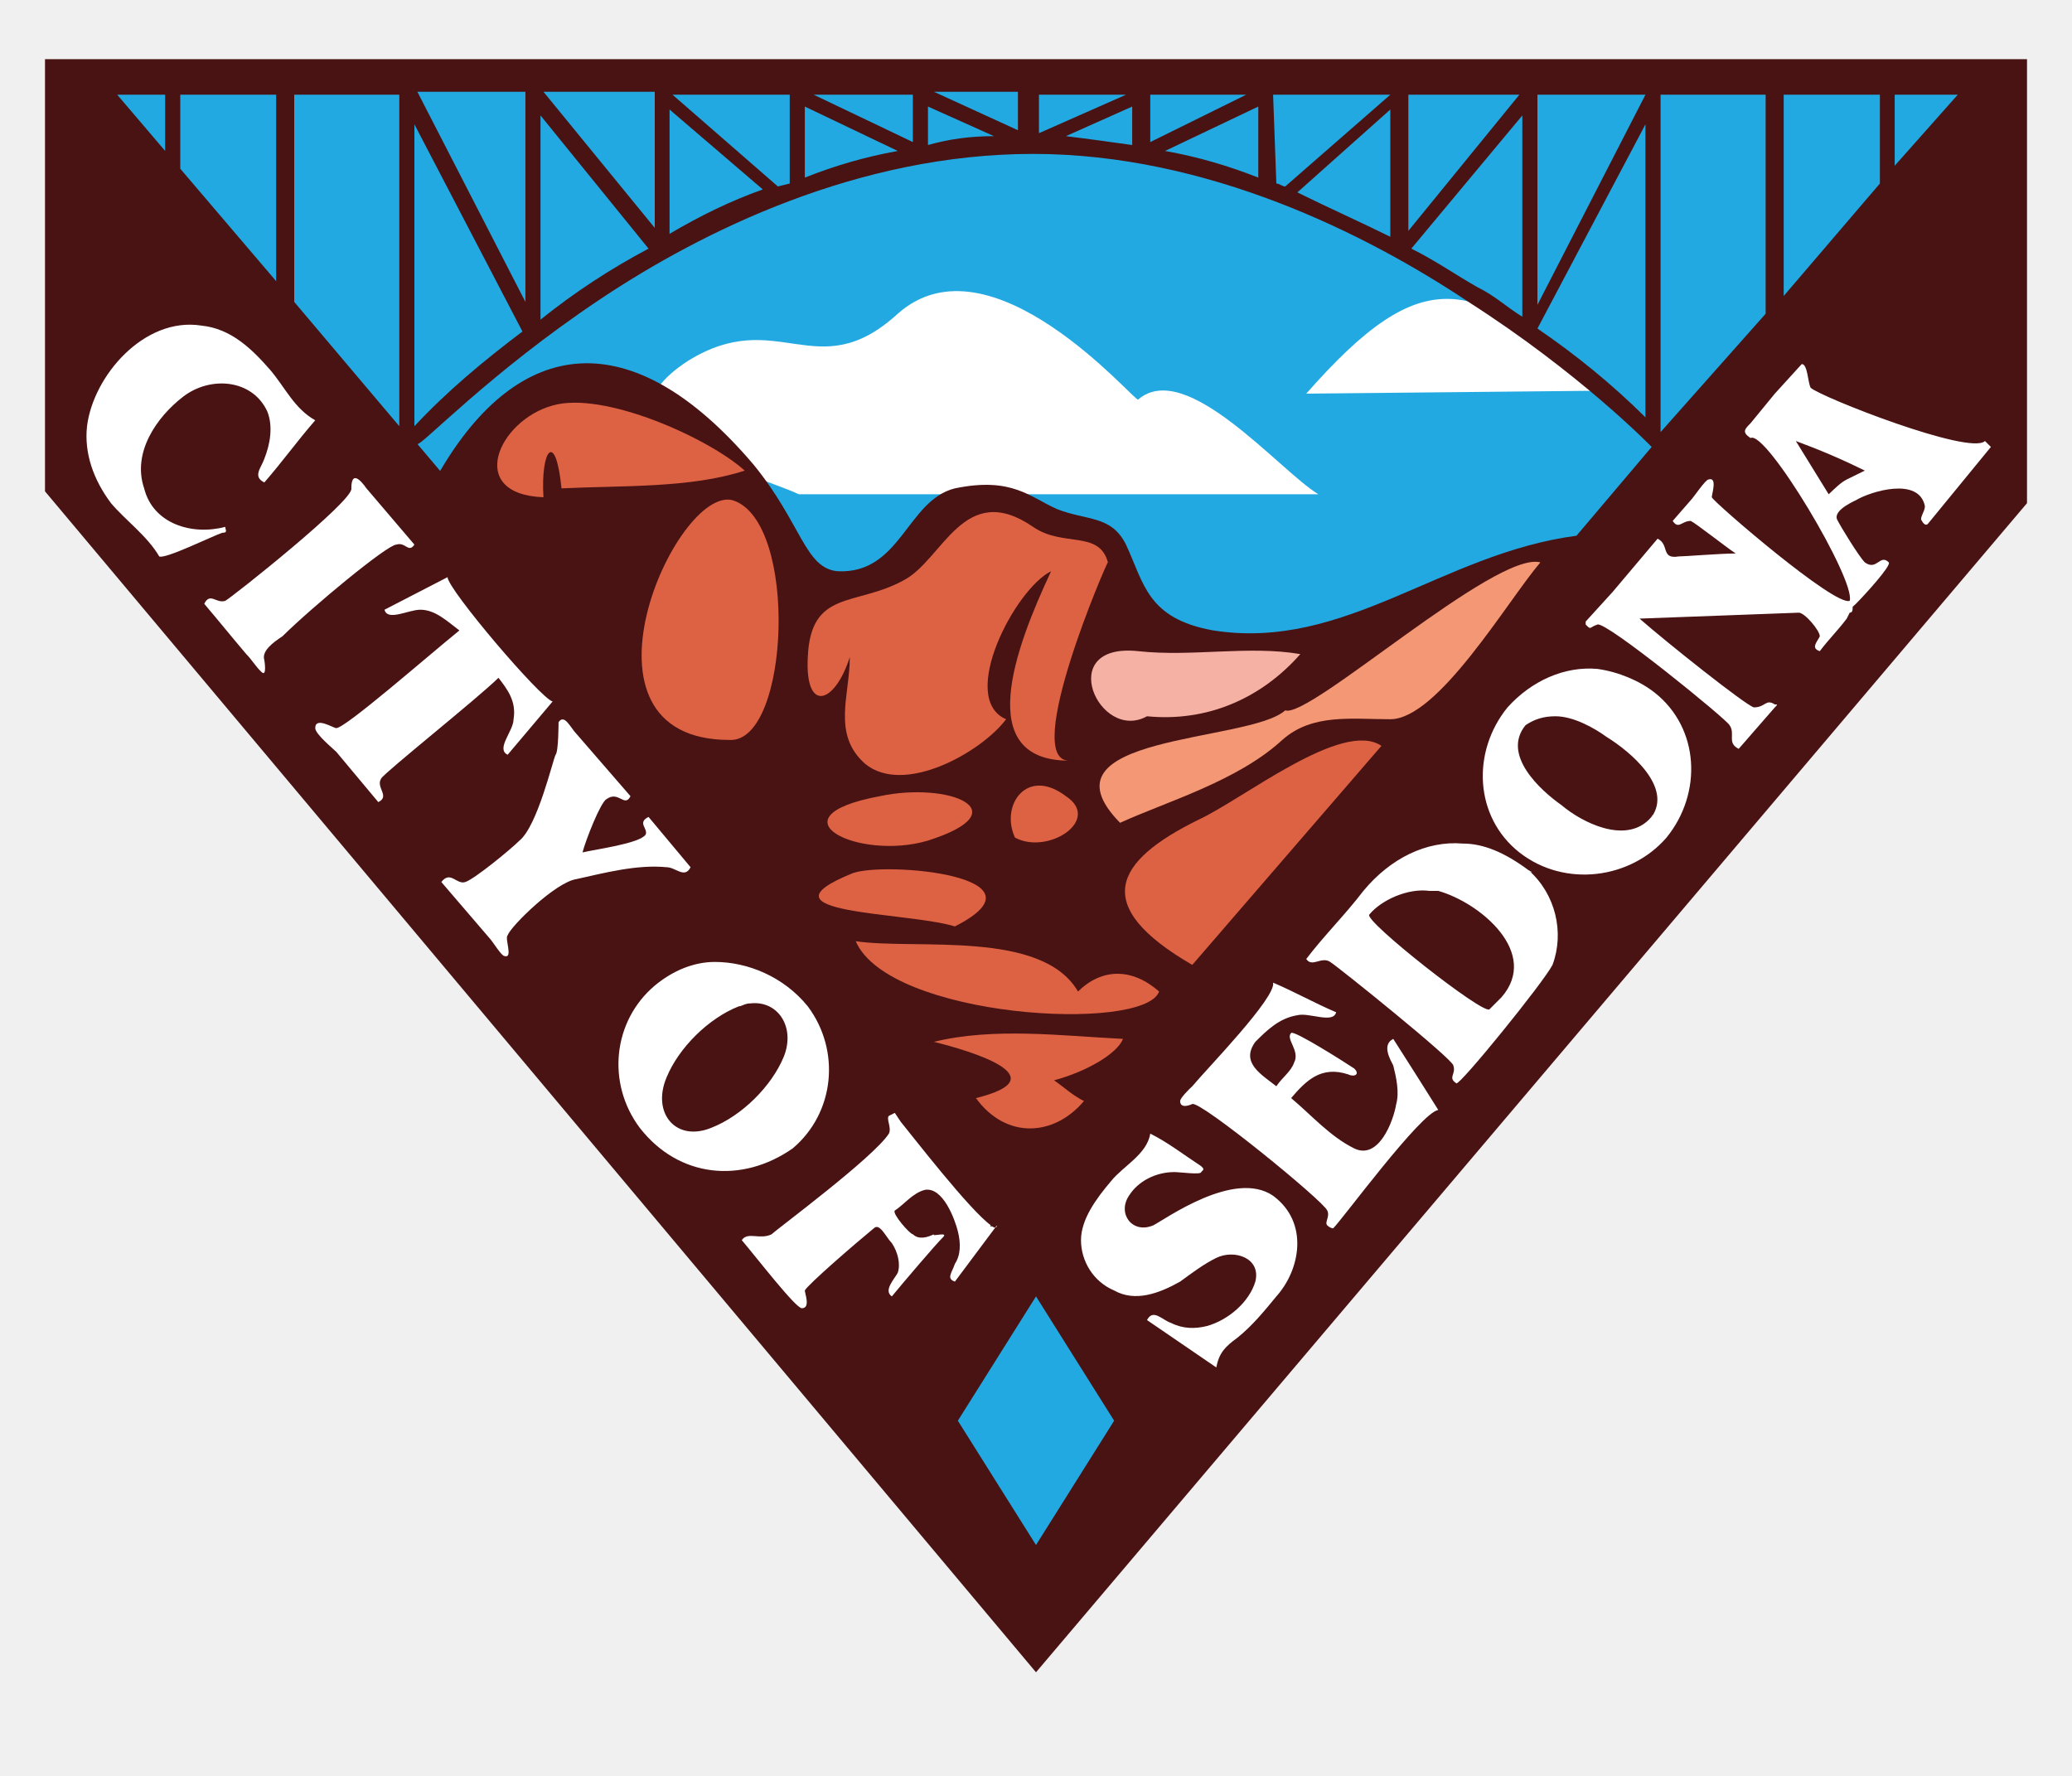
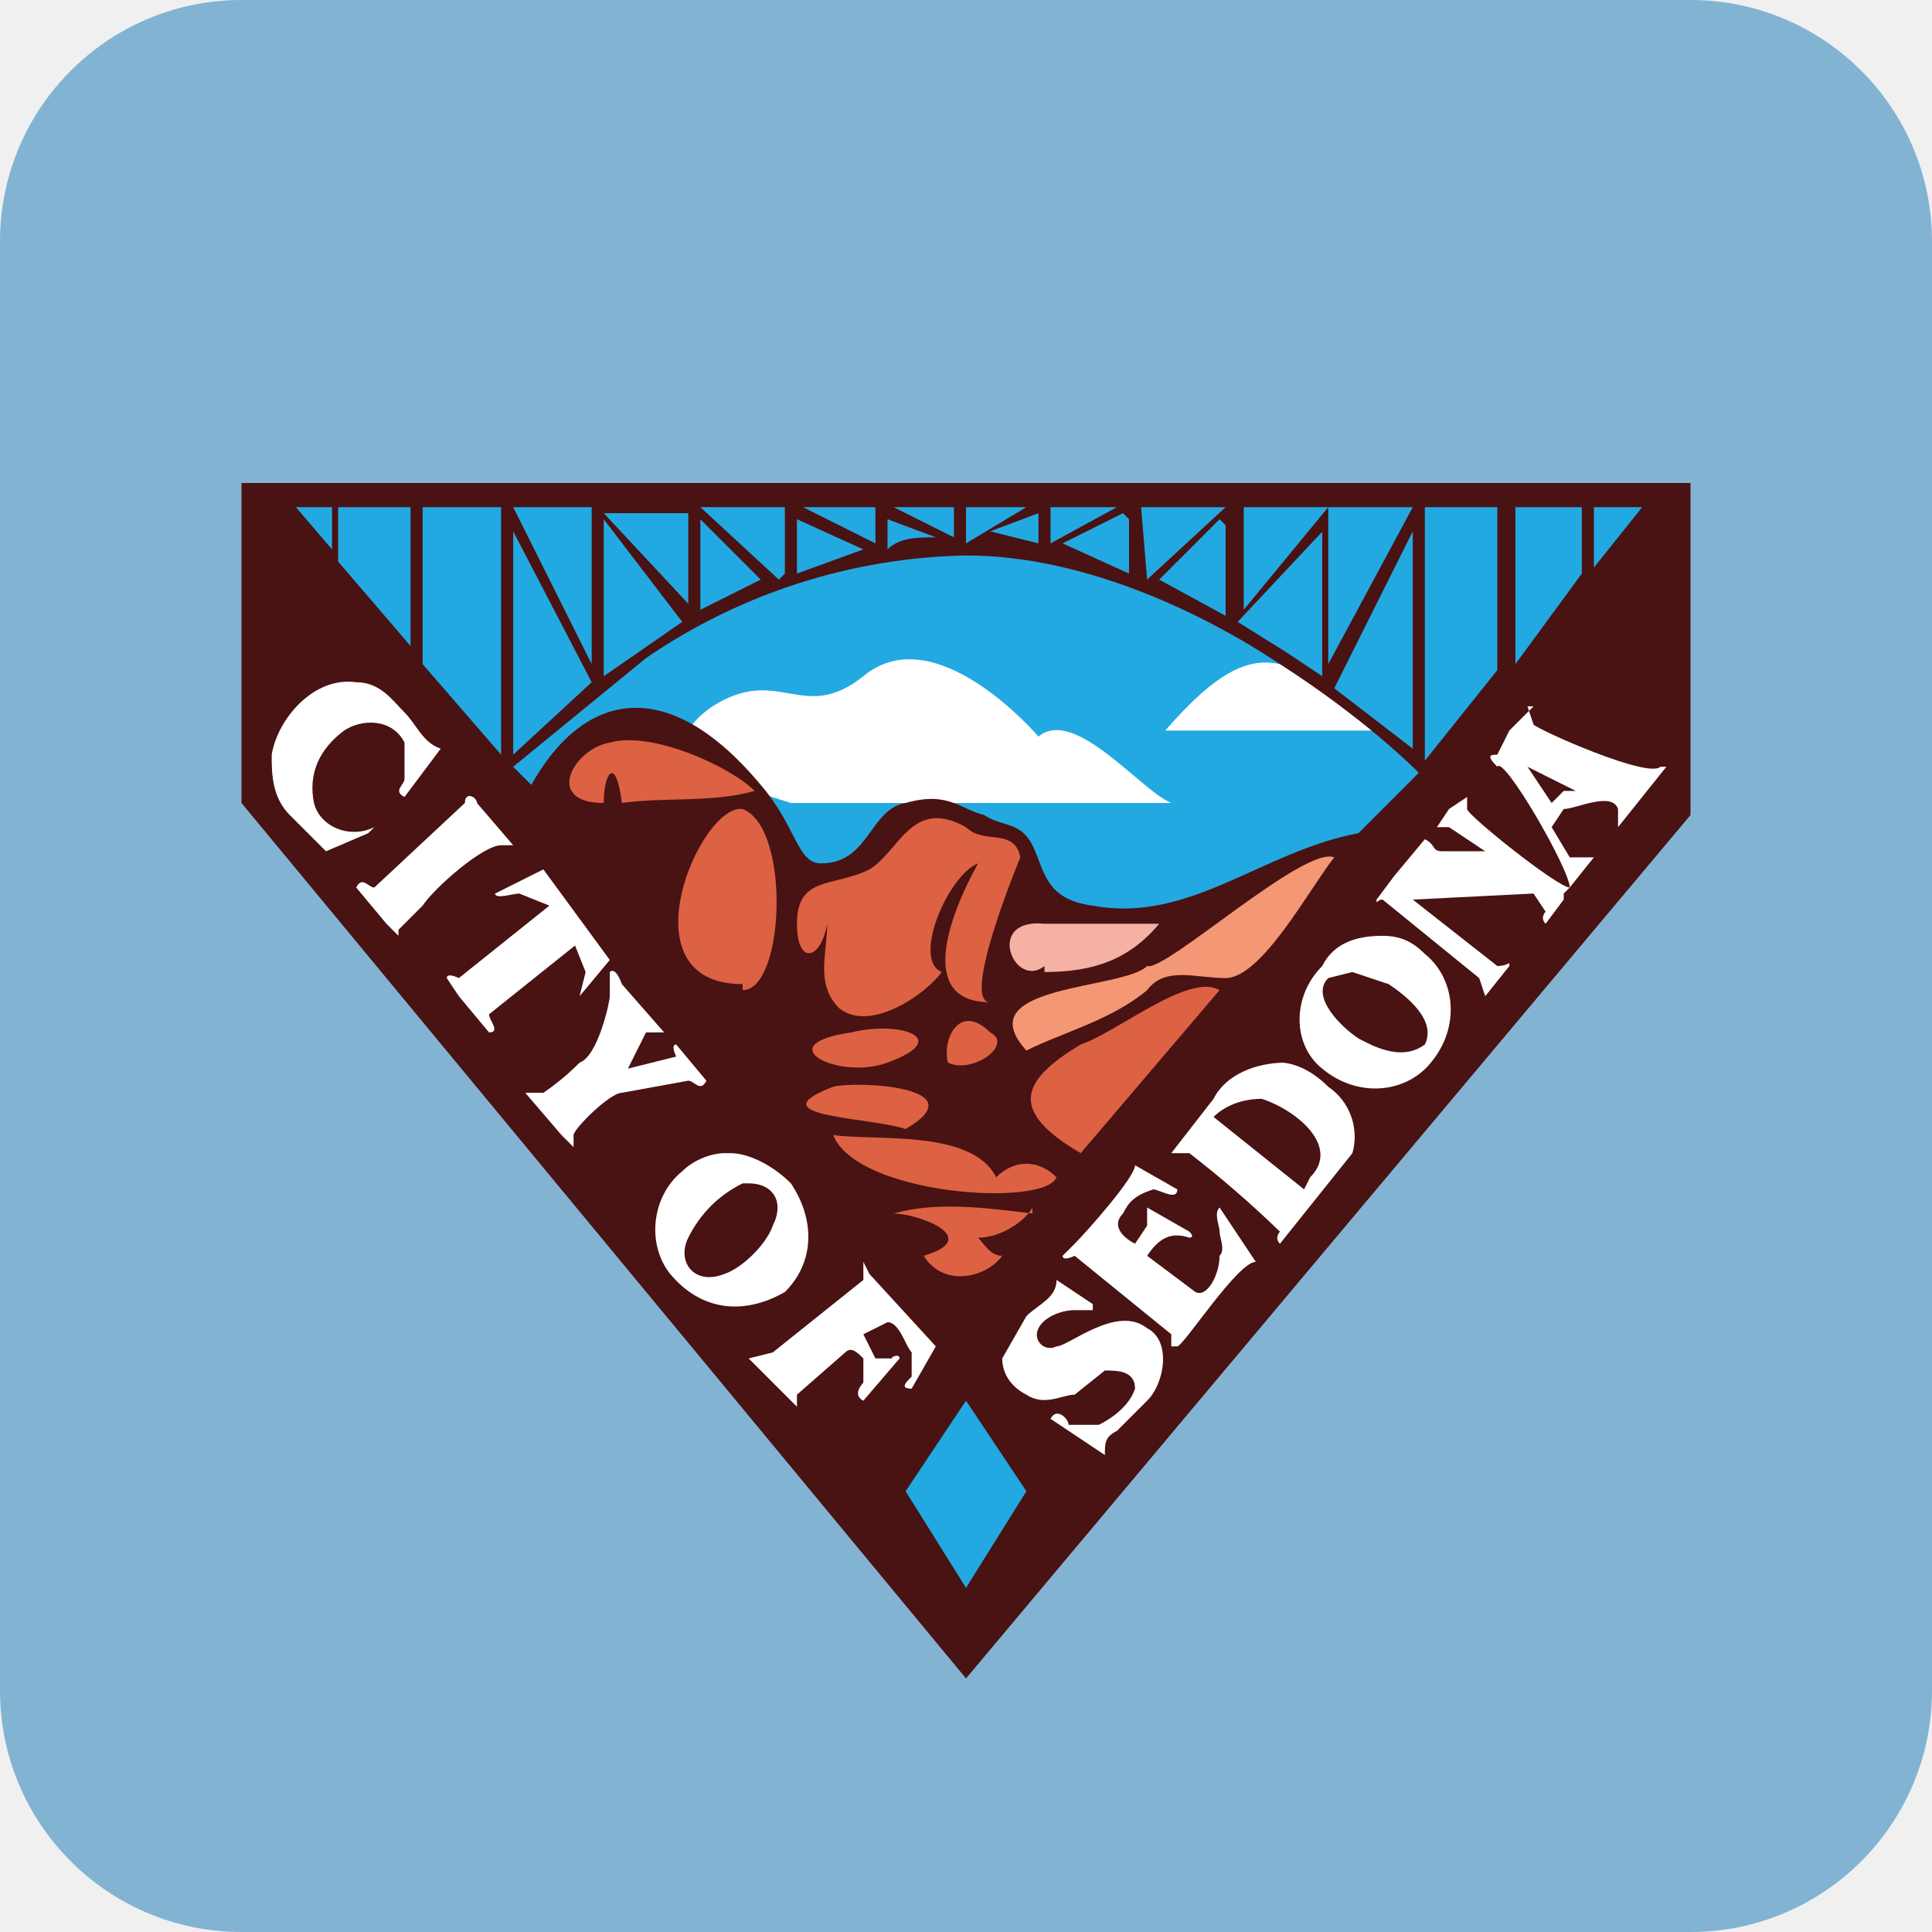
- <svg xmlns="http://www.w3.org/2000/svg" width="70" height="60">
-   <g class="layer">
-     <path d="m2.23,2.5l32.57,37.9l32.46,-37.7l-65.03,-0.2z" fill="#23A9E1" id="svg_1" />
-     <path d="m26.99,16.7l17.55,0c-1.32,-0.8 -4.47,-4.6 -6.09,-3.2c-0.1,0.1 -4.97,-5.7 -8.12,-2.9c-2.74,2.5 -4.05,-0.3 -7.1,1.6c-3.65,2.4 2.03,3.7 3.76,4.5zm27.08,-3.5l-9.94,0.1c3.96,-4.5 5.68,-4 9.94,-0.1z" fill="white" id="svg_2" />
-     <path d="m64.01,5.6l0,-2.4l2.13,0l-2.13,2.4zm-49.91,9.4c0.1,0.1 2.44,-2.4 6.19,-4.9c3.45,-2.3 8.72,-4.9 14.61,-4.9c5.88,0 11.26,2.7 14.71,5c3.75,2.4 6.09,4.8 6.19,4.9l-2.54,3c-4.56,0.6 -7.81,3.9 -12.27,3.2c-2.24,-0.4 -2.34,-1.6 -2.95,-2.9c-0.5,-1 -1.32,-0.8 -2.33,-1.2c-0.91,-0.4 -1.52,-1.1 -3.45,-0.7c-1.62,0.4 -1.83,2.9 -3.96,2.8c-1.11,-0.1 -1.21,-1.6 -2.84,-3.6c-4.16,-4.9 -7.95,-4.29 -10.59,0.21l-0.77,-0.91zm-8.52,-11.8l0,1.9l-1.62,-1.9l1.62,0zm54.68,0l3.25,0l0,3l-3.25,3.8l0,-6.8zm-4.16,11.4l0,-11.4l3.55,0l0,7.4l-3.55,4zm-0.51,-10.4l0,9.9c-1.11,-1.1 -2.33,-2.1 -3.65,-3l3.65,-6.9zm-4.16,-0.3l0,6.8c-0.5,-0.3 -0.91,-0.7 -1.52,-1c-0.71,-0.4 -1.42,-0.9 -2.23,-1.3l3.75,-4.5zm-4.46,-0.2l0,4.3c-1.01,-0.5 -2.13,-1 -3.14,-1.5l3.14,-2.8zm0.61,-0.5l3.75,0l-3.75,4.6l0,-4.6zm4.36,0l3.65,0l-3.65,7.1l0,-7.1zm-8.93,0l3.96,0l-3.55,3.1c-0.1,0 -0.2,-0.1 -0.3,-0.1l-0.11,-3zm-0.5,0.4l0,2.4c-1.02,-0.4 -2.03,-0.7 -3.15,-0.9l3.15,-1.5zm-4.26,0l0,1.3c-0.71,-0.1 -1.42,-0.2 -2.24,-0.3l2.24,-1zm-6.9,0l2.23,1c-0.81,0 -1.52,0.1 -2.23,0.3l0,-1.3zm-4.16,0l3.14,1.5c-1.11,0.2 -2.13,0.5 -3.14,0.9l0,-2.4zm3.65,1.2l-3.35,-1.6l3.35,0l0,1.6zm3.55,-0.4l-2.84,-1.3l2.84,0l0,1.3zm0.71,-1.2l2.94,0l-2.94,1.3l0,-1.3zm3.76,0l3.24,0l-3.24,1.6l0,-1.6zm-12.58,3.1l-3.56,-3.1l3.96,0l0,3l-0.4,0.1zm-3.66,-2.6l3.15,2.7c-1.12,0.4 -2.13,0.9 -3.15,1.5l0,-4.2zm-4.36,0.2l3.65,4.5c-1.32,0.7 -2.53,1.5 -3.65,2.4l0,-6.9zm-4.26,0.3l3.65,7c-1.32,1 -2.53,2 -3.65,3.2l0,-10.2zm3.75,6l-3.65,-7.1l3.65,0l0,7.1zm4.37,-2.5l-3.76,-4.6l3.76,0l0,4.6zm-12.79,1.8l-3.24,-3.8l0,-2.5l3.24,0l0,6.3zm0.61,-6.3l3.55,0l0,11.2l-3.55,-4.2l0,-7zm-8.42,-1.2l0,14.6l33.48,39.9l33.48,-39.5l0,-15l-66.96,0z" fill="#491213" id="svg_3" />
-     <path d="m32.36,48l2.64,-4.2l2.64,4.2l-2.64,4.2l-2.64,-4.2z" fill="#23A9E1" id="svg_4" />
-     <path d="m40.28,32.6c-3.45,-2 -2.64,-3.5 0.2,-4.9c1.52,-0.7 4.87,-3.4 6.19,-2.5l-6.39,7.4zm-2.34,2.5c-2.03,-0.1 -4.36,-0.4 -6.39,0.1c1.22,0.3 4.26,1.2 1.42,1.9c1.02,1.4 2.64,1.3 3.65,0.1c-0.4,-0.2 -0.71,-0.5 -1.01,-0.7c1.11,-0.3 2.13,-0.9 2.33,-1.4zm1.22,-1.6c-0.91,-0.8 -1.93,-0.8 -2.74,0c-1.22,-2.1 -5.48,-1.4 -7.51,-1.7c1.12,2.6 9.74,3.1 10.25,1.7zm-6.9,-2.2c-1.62,-0.5 -6.9,-0.4 -3.45,-1.8c1.12,-0.4 6.8,0.1 3.45,1.8zm2.03,-3c-0.51,-1.1 0.41,-2.4 1.72,-1.4c1.22,0.8 -0.6,2 -1.72,1.4zm-2.94,0.1c-2.34,0.7 -5.38,-0.8 -1.63,-1.5c2.34,-0.5 4.77,0.5 1.63,1.5c0.1,0 -0.1,0 0,0zm-2.64,-6.2c-0.51,1.6 -1.52,1.9 -1.42,0c0.1,-2.3 1.62,-1.7 3.25,-2.6c1.32,-0.7 2.03,-3.4 4.36,-1.8c1.01,0.7 2.23,0.1 2.53,1.2c0,-0.1 -2.94,6.7 -1.31,6.7c-3.25,0 -1.83,-3.8 -0.61,-6.4c-1.22,0.6 -3.15,4.3 -1.52,5c-0.82,1.1 -3.45,2.6 -4.77,1.5c-1.12,-1 -0.51,-2.3 -0.51,-3.6zm-4.06,2.8c-5.68,0 -1.82,-8.6 0.1,-8.1c2.24,0.7 1.93,8.2 -0.1,8.1zm-6.29,-8.2c-2.64,-0.1 -1.52,-2.6 0.31,-3.1c1.72,-0.5 5.27,1.1 6.49,2.2c-1.83,0.6 -4.16,0.5 -6.19,0.6c-0.2,-2 -0.71,-1.3 -0.61,0.3z" fill="#DC6243" id="svg_5" />
-     <path d="m37.84,27.8c-2.94,-3 4.36,-2.7 5.58,-3.8c0.81,0.3 7.1,-5.4 8.62,-5c-1.11,1.3 -3.45,5.3 -5.07,5.3c-1.32,0 -2.64,-0.2 -3.65,0.7c-1.52,1.4 -3.96,2.1 -5.48,2.8z" fill="#F49774" id="svg_6" />
-     <path d="m38.75,24.2c-1.62,0.9 -3.14,-2.5 -0.3,-2.2c1.83,0.2 3.75,-0.2 5.48,0.1c-1.32,1.5 -3.15,2.3 -5.18,2.1z" fill="#F4B1A4" id="svg_7" />
-     <path d="m16.84,22.9c0.31,0.4 0.61,0.8 0.51,1.4c0,0.4 -0.61,1 -0.2,1.2l1.52,-1.8c-0.41,-0.1 -3.55,-3.8 -3.55,-4.2l-2.13,1.1c0.1,0.4 0.81,0 1.21,0c0.51,0 0.92,0.4 1.32,0.7c-1.11,0.9 -3.85,3.3 -4.16,3.3c-0.1,0 -0.71,-0.4 -0.71,0c0,0.2 0.61,0.7 0.71,0.8l1.42,1.7c0.41,-0.2 -0.1,-0.5 0.1,-0.8c0.11,-0.2 3.25,-2.7 3.96,-3.4zm-3.45,-4.5c0.31,-0.1 0.41,0.3 0.61,0l-1.62,-1.9c-0.21,-0.3 -0.51,-0.6 -0.51,0c0.1,0.4 -4.06,3.7 -4.26,3.8c-0.31,0.1 -0.51,-0.3 -0.71,0.1c0.51,0.6 0.91,1.1 1.42,1.7c0.2,0.2 0.3,0.4 0.51,0.6c0.2,0.2 0.1,-0.4 0.1,-0.4c-0.1,-0.3 0.3,-0.6 0.61,-0.8c1.01,-1 3.55,-3.1 3.85,-3.1zm-5.78,-0.6c-1.12,0.3 -2.44,-0.1 -2.74,-1.3c-0.41,-1.2 0.41,-2.4 1.32,-3.1c0.91,-0.7 2.33,-0.6 2.84,0.5c0.2,0.5 0.1,1.1 -0.1,1.6c-0.1,0.3 -0.41,0.6 0,0.8c0.61,-0.7 1.11,-1.4 1.72,-2.1c-0.71,-0.4 -1.01,-1.1 -1.52,-1.7c-0.61,-0.7 -1.32,-1.4 -2.33,-1.5c-1.93,-0.3 -3.65,1.7 -3.86,3.4c-0.1,0.9 0.21,1.8 0.81,2.6c0.51,0.6 1.22,1.1 1.63,1.8c0.2,0.1 1.82,-0.7 2.13,-0.8c0.2,0 0.1,-0.1 0.1,-0.2c0,0 -0.51,0.2 0,0zm25.87,23.6c-0.71,-0.5 -2.64,-3 -3.05,-3.5l-0.2,-0.3l-0.2,0.1c-0.1,0.1 0.1,0.4 0,0.6c-0.51,0.8 -3.75,3.2 -3.96,3.4c-0.4,0.2 -0.81,-0.1 -1.01,0.2c0.51,0.6 1.82,2.3 2.03,2.3c0.3,0 0.1,-0.5 0.1,-0.6c0.1,-0.2 1.72,-1.6 2.33,-2.1c0.2,-0.2 0.41,0.3 0.61,0.5c0.2,0.3 0.3,0.7 0.2,1c-0.1,0.2 -0.5,0.6 -0.2,0.8c0.41,-0.5 1.52,-1.8 1.73,-2c0.2,-0.2 -0.41,0 -0.31,-0.1c-0.2,0.1 -0.51,0.2 -0.71,0c-0.1,0 -0.71,-0.7 -0.61,-0.8c0.31,-0.2 0.61,-0.6 1.02,-0.7c0.61,-0.1 1.01,1 1.11,1.4c0.1,0.4 0.1,0.8 -0.1,1.1c-0.1,0.3 -0.3,0.5 0,0.6l1.42,-1.9c0,0.1 -0.1,0.1 -0.2,0c0.1,0.1 -0.1,0 0,0zm-9.33,-8.9c-0.72,0 -1.43,0.3 -2.03,0.8c-1.42,1.2 -1.63,3.3 -0.51,4.8c1.32,1.7 3.45,1.9 5.17,0.7c1.42,-1.2 1.63,-3.3 0.51,-4.8c-0.81,-1 -2.03,-1.5 -3.14,-1.5zm1.21,1.4c0.92,-0.1 1.52,0.8 1.12,1.8c-0.41,1 -1.42,2 -2.44,2.4c-1.21,0.5 -2.03,-0.5 -1.52,-1.7c0.41,-1 1.42,-2 2.44,-2.4c0.1,0 0.2,-0.1 0.4,-0.1zm-2.84,-4.6c0.31,0 0.61,0.4 0.81,0l-1.42,-1.7c-0.4,0.2 0,0.4 -0.1,0.6c-0.2,0.3 -1.72,0.5 -2.13,0.6c0.1,-0.4 0.61,-1.7 0.81,-1.8c0.41,-0.3 0.61,0.3 0.81,-0.1l-1.82,-2.1c-0.2,-0.2 -0.41,-0.7 -0.61,-0.4c0,0 0,1 -0.1,1.1c-0.1,0.2 -0.61,2.4 -1.22,2.9c-0.3,0.3 -1.52,1.3 -1.83,1.4c-0.3,0.1 -0.5,-0.4 -0.81,0l1.63,1.9c0.1,0.1 0.4,0.6 0.5,0.6c0.31,0.1 0,-0.6 0.11,-0.7c0.1,-0.3 1.62,-1.8 2.33,-1.9c0.91,-0.2 2.03,-0.5 3.04,-0.4c0.2,0 -0.2,0 0,0zm24.55,6.7c0.1,0.4 0.21,0.9 0.1,1.3c-0.1,0.6 -0.6,1.9 -1.42,1.5c-0.81,-0.4 -1.42,-1.1 -2.13,-1.7c0.51,-0.6 1.02,-1.1 1.93,-0.8c0.2,0.1 0.41,0 0.2,-0.2c-0.3,-0.2 -2.03,-1.3 -2.13,-1.2c-0.2,0.2 0.31,0.6 0.1,1c-0.1,0.3 -0.4,0.5 -0.6,0.8c-0.51,-0.4 -1.22,-0.8 -0.71,-1.5c0.4,-0.4 0.81,-0.8 1.42,-0.9c0.4,-0.1 1.21,0.3 1.31,-0.1c-0.71,-0.3 -1.42,-0.7 -2.13,-1c0.11,0.5 -2.23,2.9 -2.73,3.5c-0.11,0.1 -0.41,0.4 -0.41,0.5c0,0.3 0.41,0.1 0.41,0.1c0.3,-0.1 4.46,3.3 4.56,3.6c0.1,0.2 -0.1,0.4 0,0.5c0,0 0.1,0.1 0.2,0.1c0.31,-0.3 2.95,-3.9 3.55,-4c-0.5,-0.8 -1.01,-1.6 -1.52,-2.4c-0.4,0.2 -0.1,0.7 0,0.9zm-4.06,4.4c-1.31,-0.9 -3.65,0.8 -4.05,1c-0.71,0.3 -1.22,-0.4 -0.82,-1c0.31,-0.5 0.92,-0.8 1.53,-0.8c0.2,0 0.91,0.1 0.91,0c0.1,-0.1 0.1,-0.1 0,-0.2c-0.61,-0.4 -1.12,-0.8 -1.72,-1.1c-0.11,0.7 -0.92,1.1 -1.32,1.6c-0.51,0.6 -1.02,1.3 -1.02,2c0,0.7 0.41,1.4 1.12,1.7c0.71,0.4 1.52,0.1 2.23,-0.3c0.41,-0.3 0.81,-0.6 1.22,-0.8c0.61,-0.3 1.52,0 1.32,0.8c-0.21,0.7 -0.92,1.3 -1.63,1.5c-0.4,0.1 -0.81,0.1 -1.21,-0.1c-0.31,-0.1 -0.61,-0.5 -0.82,-0.1l2.34,1.6c0.1,-0.5 0.3,-0.7 0.71,-1c0.5,-0.4 0.91,-0.9 1.32,-1.4c0.81,-0.9 1.11,-2.5 -0.11,-3.4zm17.86,-28.1c0,0.1 0,0.1 0,0l-0.91,1l-0.82,1c-0.2,0.2 -0.3,0.3 0,0.5c0.51,-0.3 3.56,4.8 3.35,5.5c-0.5,0.2 -4.56,-3.3 -4.66,-3.5c0,-0.1 0.2,-0.7 -0.11,-0.6c-0.1,0 -0.5,0.6 -0.6,0.7l-0.61,0.7c0.2,0.3 0.3,0 0.61,0c0.2,0.1 1.21,0.9 1.52,1.1c-0.51,0 -1.73,0.1 -1.93,0.1c-0.61,0.1 -0.3,-0.4 -0.71,-0.6l-1.52,1.8l-0.91,1c0,0 0,0 0,0.1c0.2,0.2 0.1,0.1 0.4,0c0.31,-0.1 4.36,3.2 4.46,3.4c0.21,0.3 -0.1,0.6 0.31,0.8l1.22,-1.4c0.1,-0.1 0.1,-0.1 0,-0.1c-0.31,-0.2 -0.31,0.1 -0.71,0.1c-0.31,-0.1 -2.95,-2.2 -3.86,-3l5.38,-0.2c0.2,0 0.71,0.6 0.71,0.8c-0.1,0.2 -0.31,0.4 0,0.5c0.3,-0.4 0.61,-0.7 0.91,-1.1l0.1,-0.2c0.1,0 0.1,-0.1 0.1,-0.2l0.11,-0.1c0.3,-0.3 1.21,-1.3 1.11,-1.4c-0.3,-0.3 -0.4,0.3 -0.81,0c-0.2,-0.2 -0.81,-1.2 -0.91,-1.4c-0.21,-0.3 0.4,-0.6 0.61,-0.7c0.5,-0.3 2.13,-0.8 2.33,0.2c0,0.2 -0.2,0.4 -0.1,0.5c0,0 0.1,0.2 0.2,0.1l2.13,-2.6c-0.1,-0.1 -0.1,-0.1 -0.2,-0.2c-0.51,0.5 -5.58,-1.5 -5.89,-1.8c-0.1,-0.2 -0.1,-0.8 -0.3,-0.8zm-0.2,2.6c0.81,0.3 1.52,0.6 2.33,1c-0.2,0.1 -0.41,0.2 -0.61,0.3c-0.2,0.1 -0.4,0.3 -0.61,0.5l-1.11,-1.8zm-6.7,7.7c-1.11,-0.1 -2.23,0.4 -3.04,1.3c-1.22,1.5 -1.12,3.7 0.4,4.9c1.53,1.2 3.76,0.9 4.97,-0.5c1.22,-1.5 1.12,-3.7 -0.4,-4.9c-0.51,-0.4 -1.22,-0.7 -1.93,-0.8zm-1.42,1.6c0.61,0 1.32,0.4 1.73,0.7c0.81,0.5 2.23,1.7 1.52,2.7c0,-0.1 0.1,-0.1 -0.1,0.1c-0.82,0.8 -2.24,0.1 -2.95,-0.5c-0.71,-0.5 -2.03,-1.7 -1.21,-2.7c0.3,-0.2 0.6,-0.3 1.01,-0.3zm-3.14,4.3c-1.22,-0.1 -2.44,0.5 -3.35,1.6c-0.61,0.8 -1.32,1.5 -1.93,2.3c0.2,0.3 0.51,-0.1 0.81,0.1c0.31,0.2 4.16,3.3 4.16,3.5c0.1,0.3 -0.2,0.4 0.1,0.6c0.1,0.1 2.94,-3.4 3.25,-4c0.41,-1.1 0.1,-2.4 -0.81,-3.2c0.1,0.1 0.2,0.1 0,0c-0.81,-0.6 -1.52,-0.9 -2.23,-0.9zm-1.12,1.6c0.1,0 0.2,0 0.3,0c1.42,0.4 3.45,2.1 2.13,3.6c-0.2,0.2 0,0 -0.4,0.4c-0.2,0.2 -4.26,-3 -4.06,-3.2c0.41,-0.5 1.32,-0.9 2.03,-0.8z" fill="white" id="svg_8" />
-   </g>
+ <svg xmlns="http://www.w3.org/2000/svg" width="32" height="32" fill="none">
+   <rect width="32" height="32" fill="#83B3D3" rx="4" />
+   <path fill="#23A9E1" d="M4.3 8.2 15.9 22 27.6 8.3 4.3 8.2Z" />
+   <path fill="#fff" d="M13.1 13.3h6.3c-.5-.2-1.6-1.6-2.2-1.1 0 0-1.7-2-2.9-1-1 .8-1.4-.2-2.5.5-1.3.9.7 1.4 1.3 1.6Zm9.7-1.2h-3.5c1.4-1.6 2-1.4 3.5 0Z" />
+   <path fill="#491213" d="M26.4 9.3v-.9h.8l-.8 1ZM8.5 12.7l2.2-1.8A9.7 9.7 0 0 1 16 9.2c2 0 4 1 5.2 1.8 1.4.9 2.2 1.7 2.3 1.8l-1 1c-1.6.3-2.8 1.5-4.4 1.2-.8-.1-.8-.6-1-1-.2-.4-.5-.3-.8-.5-.4-.1-.6-.4-1.3-.2-.6.1-.6 1-1.4 1-.4 0-.4-.6-1-1.3-1.5-1.8-2.9-1.6-3.8 0l-.3-.3Zm-3-4.3v.7l-.6-.7h.6Zm19.6 0h1.1v1.1L25.1 11V8.4Zm-1.5 4.2V8.4h1.2v2.7l-1.2 1.5Zm-.2-3.8v3.6l-1.3-1 1.3-2.6Zm-1.5-.1v2.5l-.6-.4-.8-.5L22 8.7Zm-1.6 0v1.5l-1.1-.6 1-1Zm.2-.3H22l-1.4 1.7V8.4Zm1.6 0h1.3L22 11V8.4Zm-3.2 0h1.4L19 9.6l-.1-1.2Zm-.2.2v.9L17.6 9l1-.5Zm-1.5 0V9l-.8-.2.8-.3Zm-2.5 0 .8.3c-.3 0-.6 0-.8.2v-.5Zm-1.5 0 1.1.5-1.1.4v-1Zm1.3.4-1.2-.6h1.2V9Zm1.3-.1-1-.5h1v.5Zm.2-.5h1L16 9v-.5Zm1.4 0h1.1l-1.1.6v-.6Zm-4.5 1.2-1.3-1.2H13v1.1H13Zm-1.3-1 1 1-1 .5V8.6Zm-1.6 0 1.3 1.7-1.3.9V8.7Zm-1.5.2 1.3 2.5-1.3 1.2V8.8ZM9.8 11 8.5 8.4h1.3V11Zm1.6-1L10 8.5h1.4v1.7Zm-4.6.7L5.6 9.3v-.9h1.2v2.3ZM7 8.4h1.3v4.1L7 11V8.4ZM4 8v5.3l12 14.5 12-14.3V8H4Z" />
+   <path fill="#23A9E1" d="m15 24.7 1-1.5 1 1.5-1 1.6-1-1.6Z" />
+   <path fill="#DC6243" d="M17.9 19.1c-1.2-.7-1-1.2 0-1.8.6-.2 1.8-1.2 2.3-.9l-2.3 2.7Zm-.8 1c-.8-.1-1.6-.2-2.3 0 .4 0 1.5.4.5.7.3.5 1 .4 1.3 0-.2 0-.3-.2-.4-.3.4 0 .8-.3.9-.5Zm.4-.6c-.3-.3-.7-.3-1 0-.4-.8-2-.6-2.7-.7.4 1 3.5 1.2 3.7.7Zm-2.5-.8c-.6-.2-2.5-.2-1.2-.7.4-.1 2.4 0 1.2.7Zm.7-1.1c-.1-.4.2-1 .7-.5.4.2-.3.7-.7.5Zm-1 0c-.8.3-2-.3-.6-.5.8-.2 1.7.1.6.5Zm-1-2.3c-.1.6-.5.7-.5 0 0-.8.6-.6 1.2-.9.5-.3.7-1.2 1.6-.7.3.3.8 0 .9.5 0 0-1 2.4-.5 2.4-1.2 0-.7-1.4-.2-2.3-.5.2-1.1 1.6-.6 1.8-.3.4-1.2 1-1.7.6-.4-.4-.2-.9-.2-1.4Zm-1.4 1c-2 0-.7-3 0-2.9.8.3.7 3 0 3Zm-2.3-3c-1 0-.5-.9.1-1 .7-.2 2 .4 2.4.8-.7.2-1.5.1-2.2.2-.1-.8-.3-.5-.3 0Z" />
+   <path fill="#F49774" d="M17 17.4c-1-1.1 1.6-1 2-1.4.3.1 2.6-2 3.1-1.8-.4.5-1.2 2-1.8 2-.5 0-1-.2-1.3.2-.6.5-1.4.7-2 1Z" />
+   <path fill="#F4B1A4" d="M17.3 16c-.5.4-1-.8 0-.7h1.9c-.5.6-1.1.8-1.9.8Z" />
+   <path fill="#fff" d="m9.5 15.6.2.5-.1.4.5-.6L9 14.4l-.8.4c0 .1.3 0 .4 0l.5.2-1.5 1.2s-.2-.1-.2 0l.2.3.5.6c.2 0 0-.2 0-.3l1.5-1.2ZM8.3 14h.2l-.6-.7c0-.1-.2-.2-.2 0l-1.5 1.4c-.1 0-.2-.2-.3 0l.5.6.2.2v-.1L7 15C7.2 14.7 8 14 8.3 14Zm-2.1-.3c-.4.2-.9 0-1-.4-.1-.5.1-.9.5-1.2.3-.2.8-.2 1 .2v.6c0 .1-.2.2 0 .3l.6-.8c-.3-.1-.4-.4-.6-.6-.2-.2-.4-.5-.8-.5-.7-.1-1.3.6-1.4 1.2 0 .3 0 .7.3 1l.6.6.7-.3c.1 0 0 0 0 0s-.1 0 0 0Zm9.3 8.6-1.1-1.2-.1-.2v.3l-1.5 1.2-.4.1.8.8v-.2l.8-.7c.1-.1.2 0 .3.1v.4s-.2.2 0 .3l.6-.7c0-.1-.2 0-.1 0h-.3l-.2-.4.4-.2c.2 0 .3.4.4.5v.4c-.1.1-.2.2 0 .2l.4-.7ZM12 19.1c-.2 0-.5.1-.7.3-.5.4-.6 1.2-.2 1.7.5.6 1.2.7 1.9.3.5-.5.5-1.2.1-1.8-.3-.3-.7-.5-1-.5Zm.4.5c.4 0 .6.3.4.7-.1.3-.5.7-.8.8-.5.2-.8-.2-.6-.6.2-.4.5-.7.9-.9h.1Zm-1-1.7c.1 0 .2.2.3 0l-.5-.6c-.1 0 0 .2 0 .2l-.8.2.3-.6h.3l-.7-.8s-.1-.3-.2-.2v.4c0 .1-.2 1-.5 1.1a4 4 0 0 1-.6.5h-.3l.6.7.2.2v-.2c0-.1.6-.7.8-.7l1.1-.2c.1 0 0 0 0 0Zm8.8 2.5c0 .1.1.3 0 .4 0 .3-.2.7-.4.6l-.8-.6c.2-.3.4-.4.7-.3 0 0 .1 0 0-.1l-.7-.4v.3l-.2.3c-.2-.1-.4-.3-.2-.5.1-.2.2-.3.5-.4.1 0 .4.2.4 0l-.7-.4c0 .2-.8 1.1-1 1.3l-.2.2c0 .1.2 0 .2 0l1.6 1.3v.2h.1c.1 0 1-1.4 1.3-1.4l-.6-.9c-.1.1 0 .3 0 .4ZM19 22c-.5-.4-1.3.3-1.5.3-.2.1-.4-.1-.3-.3.1-.2.4-.3.6-.3h.3v-.1l-.6-.4c0 .3-.3.4-.5.6l-.4.7c0 .3.2.5.4.6.3.2.6 0 .8 0l.5-.4c.2 0 .5 0 .5.3-.1.3-.4.5-.6.6h-.5c0-.1-.2-.3-.3-.1l.9.6c0-.2 0-.3.2-.4l.5-.5c.3-.3.4-1 0-1.2Zm6.4-10.3-.4.4-.2.4c-.1 0-.2 0 0 .2.1-.2 1.2 1.7 1.2 2-.2 0-1.7-1.2-1.7-1.3v-.2l-.3.2-.2.3h.2l.6.4h-.7c-.2 0-.1-.1-.3-.2l-.5.6-.3.4c0 .1 0 0 .1 0l1.6 1.3.1.3.4-.5c0-.1 0 0-.2 0l-1.4-1.1 2-.1.2.3s-.1.1 0 .2l.3-.4v-.1l.1-.1.4-.5H26l-.3-.5.2-.3c.2 0 .8-.3.9 0v.3l.8-1h-.1c-.2.2-2-.6-2.1-.7l-.1-.3Zm-.1 1 .8.4h-.2l-.2.2-.4-.6Zm-2.4 2.8c-.4 0-.8.1-1 .5-.5.5-.5 1.3 0 1.7.6.5 1.4.4 1.8-.1.5-.6.4-1.4-.1-1.8-.2-.2-.4-.3-.7-.3Zm-.5.6.6.2c.3.2.8.6.6 1-.4.3-.9 0-1.1-.1-.3-.2-.8-.7-.5-1l.4-.1Zm-1.1 1.5c-.5 0-1 .2-1.2.6l-.7.9h.3a18 18 0 0 1 1.5 1.3s-.1.1 0 .2l1.2-1.5A1 1 0 0 0 22 18c-.3-.3-.6-.4-.8-.4Zm-.4.6c.6.2 1.3.8.8 1.3l-.1.2-1.5-1.2c.2-.2.5-.3.8-.3Z" />
</svg>
